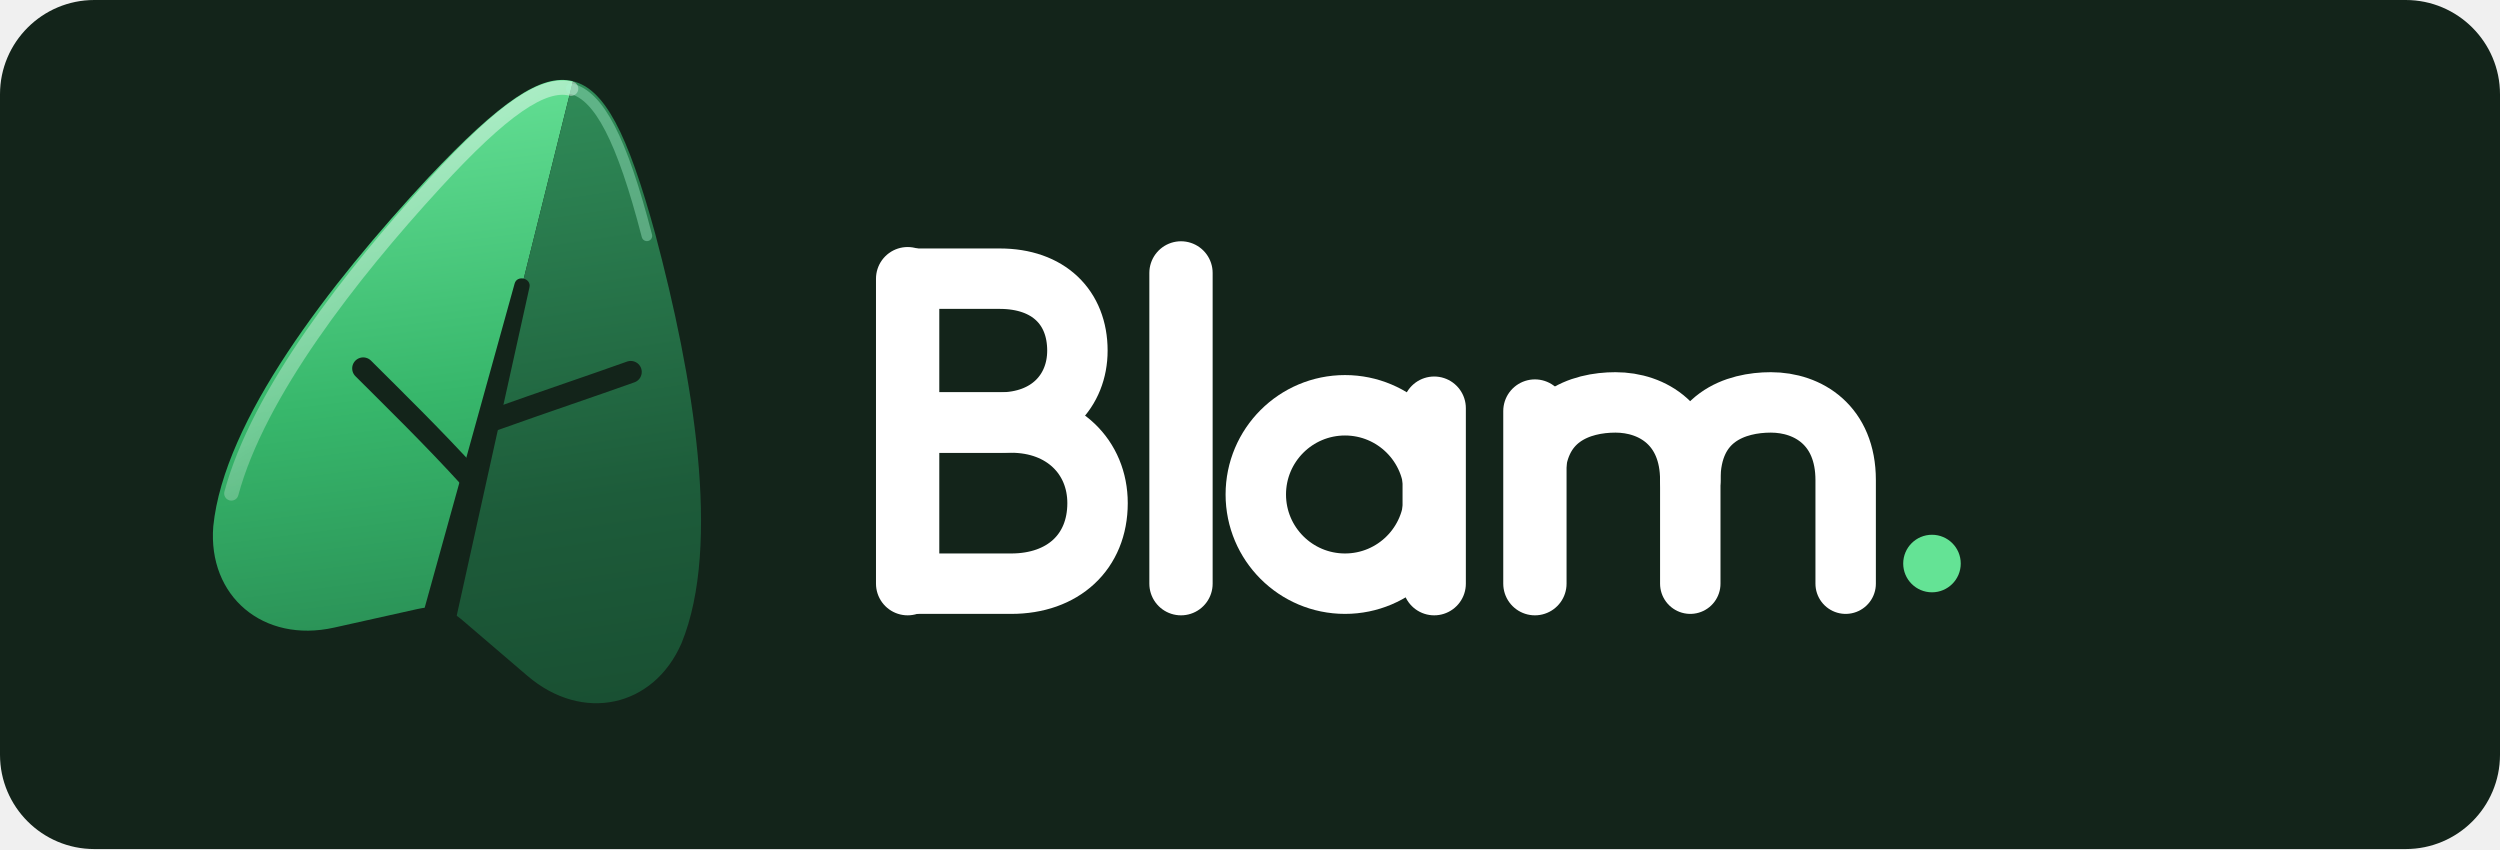
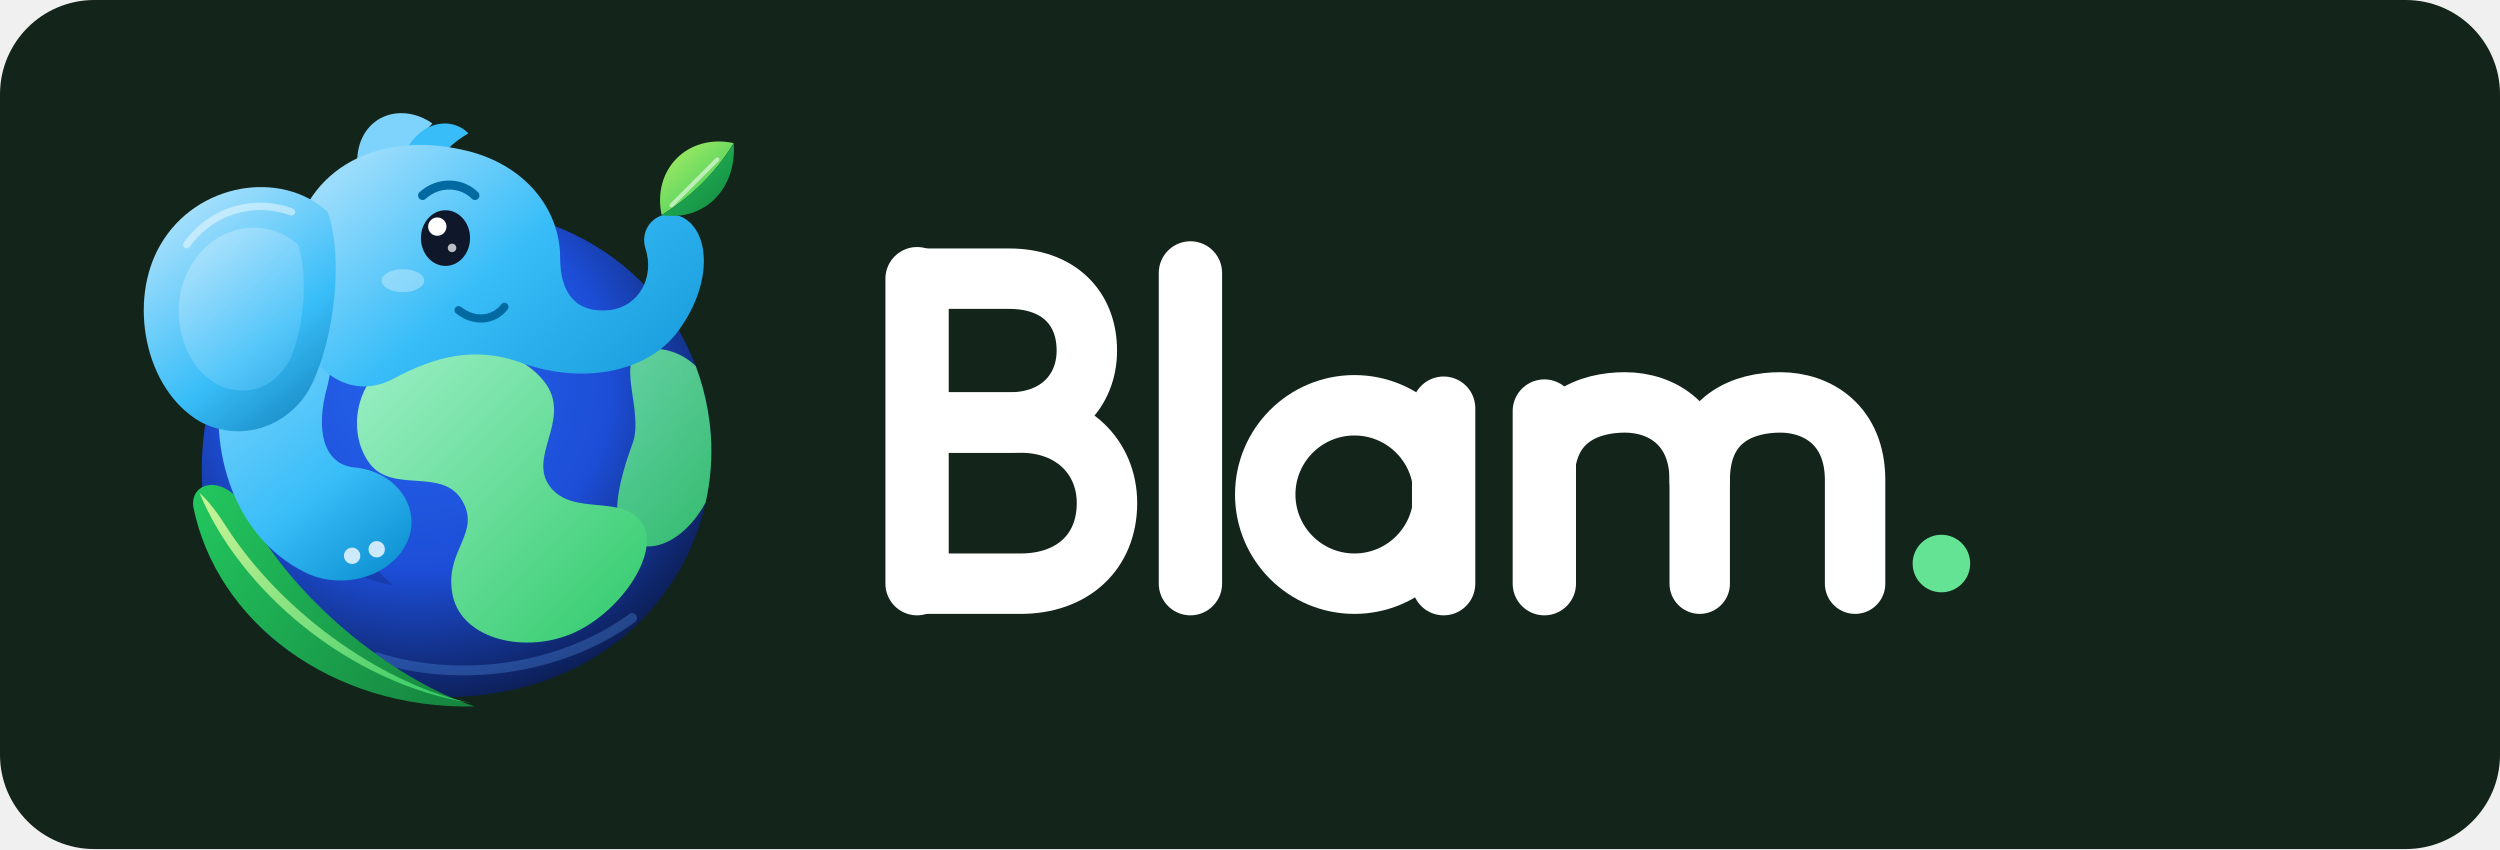
<svg xmlns="http://www.w3.org/2000/svg" viewBox="0 0 1060 360" width="1060" height="360">
  <rect width="1060" height="360" rx="40" fill="#13241A" />
-   <g transform="translate(36, 28) scale(0.58)">
+   <g transform="translate(26, 20) scale(0.62)">
    <defs>
-       <linearGradient id="hd-left" x1="130" y1="76" x2="256" y2="400" gradientUnits="userSpaceOnUse">
-         <stop offset="0%" stop-color="#6CE79C" />
-         <stop offset="55%" stop-color="#37B76B" />
-         <stop offset="100%" stop-color="#278751" />
+       <radialGradient id="hd-globe" cx="42%" cy="36%" r="68%">
+         <stop offset="0%" stop-color="#2563EB" />
+         <stop offset="56%" stop-color="#1D4ED8" />
+         <stop offset="100%" stop-color="#0B1B4D" />
+       </radialGradient>
+       <linearGradient id="hd-land" x1="200" y1="200" x2="420" y2="420" gradientUnits="userSpaceOnUse">
+         <stop offset="0%" stop-color="#A7F3D0" />
+         <stop offset="100%" stop-color="#22C55E" />
      </linearGradient>
-       <linearGradient id="hd-right" x1="256" y1="76" x2="390" y2="400" gradientUnits="userSpaceOnUse">
-         <stop offset="0%" stop-color="#2F8A57" />
-         <stop offset="60%" stop-color="#1D5C3A" />
-         <stop offset="100%" stop-color="#184C30" />
+       <linearGradient id="hd-cradle-a" x1="110" y1="290" x2="290" y2="445" gradientUnits="userSpaceOnUse">
+         <stop offset="0%" stop-color="#D9F99D" />
+         <stop offset="100%" stop-color="#22C55E" />
      </linearGradient>
-       <linearGradient id="hd-rim" x1="160" y1="76" x2="350" y2="260" gradientUnits="userSpaceOnUse">
-         <stop offset="0%" stop-color="#FFFFFF" stop-opacity="0.58" />
-         <stop offset="100%" stop-color="#FFFFFF" stop-opacity="0" />
+       <linearGradient id="hd-cradle-b" x1="110" y1="320" x2="290" y2="445" gradientUnits="userSpaceOnUse">
+         <stop offset="0%" stop-color="#22C55E" />
+         <stop offset="100%" stop-color="#15803D" />
      </linearGradient>
-       <mask id="hd-vein-mask">
-         <rect x="0" y="0" width="512" height="512" fill="white" />
-         <path d="M247 368 L252 178 C252 173, 260 173, 260 178 L265 368 Z" fill="black" />
-         <path d="M254 282 C230 266, 206 252, 186 240" fill="none" stroke="black" stroke-width="11.5" stroke-linecap="round" />
-         <path d="M258 250 C282 234, 304 220, 322 208" fill="none" stroke="black" stroke-width="11.5" stroke-linecap="round" />
-       </mask>
+       <linearGradient id="hd-el" x1="120" y1="90" x2="380" y2="380" gradientUnits="userSpaceOnUse">
+         <stop offset="0%" stop-color="#E0F2FE" />
+         <stop offset="46%" stop-color="#38BDF8" />
+         <stop offset="100%" stop-color="#0284C7" />
+       </linearGradient>
+       <linearGradient id="hd-arm" x1="130" y1="220" x2="250" y2="370" gradientUnits="userSpaceOnUse">
+         <stop offset="0%" stop-color="#7DD3FC" />
+         <stop offset="55%" stop-color="#38BDF8" />
+         <stop offset="100%" stop-color="#0284C7" />
+       </linearGradient>
+       <linearGradient id="hd-ear" x1="85" y1="130" x2="210" y2="290" gradientUnits="userSpaceOnUse">
+         <stop offset="0%" stop-color="#BAE6FD" />
+         <stop offset="55%" stop-color="#38BDF8" />
+         <stop offset="100%" stop-color="#0369A1" />
+       </linearGradient>
+       <linearGradient id="hd-ear-in" x1="100" y1="150" x2="185" y2="255" gradientUnits="userSpaceOnUse">
+         <stop offset="0%" stop-color="#E0F2FE" />
+         <stop offset="100%" stop-color="#38BDF8" />
+       </linearGradient>
+       <linearGradient id="hd-leaf-l" x1="395" y1="88" x2="445" y2="144" gradientUnits="userSpaceOnUse">
+         <stop offset="0%" stop-color="#BEF264" />
+         <stop offset="100%" stop-color="#22C55E" />
+       </linearGradient>
+       <linearGradient id="hd-leaf-r" x1="400" y1="90" x2="448" y2="144" gradientUnits="userSpaceOnUse">
+         <stop offset="0%" stop-color="#22C55E" />
+         <stop offset="100%" stop-color="#15803D" />
+       </linearGradient>
+       <clipPath id="hd-earth-clip">
+         <path d="M276 134 C358 134, 424 192, 430 272 C434 328, 404 388, 344 416 C288 442, 212 438, 162 396 C122 362, 110 302, 126 244 C144 178, 202 134, 276 134 Z" />
+       </clipPath>
    </defs>
-     <g transform="translate(272, 238) scale(1.40) translate(-235.6, -257.0) translate(0, 22) rotate(14 256 234)">
-       <g mask="url(#hd-vein-mask)">
-         <path d="M256 68 C239 68, 222 87, 195 135 C158 202, 122 284, 130 339 C136 375, 170 392, 204 375 L244 355 C250 352, 256 351, 256 351 L256 68 Z" fill="url(#hd-left)" />
-         <path d="M256 68 C273 68, 290 87, 317 135 C354 202, 390 284, 382 339 C376 375, 342 392, 308 375 L268 355 C262 352, 256 351, 256 351 L256 68 Z" fill="url(#hd-right)" />
-         <path d="M256 72 C241 72, 224 91, 199 137 C168 194, 136 266, 135 320" fill="none" stroke="url(#hd-rim)" stroke-width="7.5" stroke-linecap="round" />
-         <path d="M256 72 C271 72, 288 91, 313 137" fill="none" stroke="#A7F3D0" stroke-opacity="0.40" stroke-width="5.5" stroke-linecap="round" />
+     <g transform="translate(256, 256) scale(1.12) translate(-262, -264)">
+       <path d="M276 134 C358 134, 424 192, 430 272 C434 328, 404 388, 344 416 C288 442, 212 438, 162 396 C122 362, 110 302, 126 244 C144 178, 202 134, 276 134 Z" fill="url(#hd-globe)" />
+       <g clip-path="url(#hd-earth-clip)">
+         <path d="M236 226 C268 208, 314 218, 330 242 C344 264, 318 286, 332 304 C346 322, 376 308, 388 326 C400 344, 374 382, 344 394 C314 406, 276 396, 272 368 C268 342, 290 332, 278 312 C266 292, 236 308, 222 290 C208 272, 212 240, 236 226 Z" fill="url(#hd-land)" />
+         <path d="M390 220 C418 216, 442 244, 436 286 C430 324, 402 348, 382 338 C366 330, 374 300, 382 278 C390 258, 370 224, 390 220 Z" fill="url(#hd-land)" fill-opacity="0.90" />
+         <path d="M226 408 C276 424, 338 416, 382 384" fill="none" stroke="#60A5FA" stroke-opacity="0.28" stroke-width="6" stroke-linecap="round" />
      </g>
+       <path d="M114 316 C128 386, 198 440, 286 438 C242 424, 178 378, 146 318 C134 296, 112 300, 114 316 Z" fill="url(#hd-cradle-b)" />
+       <path d="M118 308 C142 366, 208 424, 284 436 C234 426, 170 384, 134 328 C124 312, 116 306, 118 308 Z" fill="url(#hd-cradle-a)" />
+       <path d="M148 256 C158 314, 194 358, 236 364 C210 342, 190 302, 186 254 Z" fill="#0B1B4D" fill-opacity="0.24" />
+       <path d="M214 106 C214 78, 240 68, 260 82 C252 90, 248 98, 250 106 Z" fill="#7DD3FC" />
+       <path d="M244 98 C254 80, 272 78, 282 88 C272 94, 266 100, 262 108 Z" fill="#38BDF8" />
+       <path d="M134 224 C120 278, 138 334, 182 356 C206 368, 238 358, 246 334 C252 314, 236 294, 212 292 C194 290, 188 270, 196 242 L202 214 Z" fill="url(#hd-arm)" />
+       <circle cx="226" cy="342" r="5" fill="#E0F2FE" fill-opacity="0.90" />
+       <circle cx="211" cy="346" r="5" fill="#E0F2FE" fill-opacity="0.90" />
+       <path d="M174 164 C178 112, 224 86, 278 98 C316 106, 338 134, 338 164 C338 186, 348 198, 368 196 C386 194, 396 176, 390 158 C386 144, 400 132, 414 140 C430 150, 430 180, 412 206 C394 234, 352 242, 314 228 C286 218, 262 224, 236 238 C206 254, 170 228, 174 164 Z" fill="url(#hd-el)" />
+       <path d="M400 138 C394 110, 416 88, 444 94 C432 114, 416 128, 400 138 Z" fill="url(#hd-leaf-l)" />
+       <path d="M400 138 C416 128, 432 114, 444 94 C446 122, 426 142, 400 138 Z" fill="url(#hd-leaf-r)" />
+       <path d="M406 132 L434 104" fill="none" stroke="#FFFFFF" stroke-opacity="0.55" stroke-width="2.5" stroke-linecap="round" />
+       <path d="M254 126 C264 117, 278 118, 286 126" fill="none" stroke="#0369A1" stroke-width="5.5" stroke-linecap="round" />
+       <ellipse cx="268" cy="152" rx="15" ry="17" fill="#0F172A" />
+       <circle cx="263" cy="145" r="5.6" fill="#FFFFFF" />
+       <circle cx="272" cy="158" r="2.6" fill="#FFFFFF" fill-opacity="0.72" />
+       <ellipse cx="242" cy="178" rx="13" ry="7" fill="#FFFFFF" fill-opacity="0.32" />
+       <path d="M276 196 C286 204, 298 202, 304 194" fill="none" stroke="#0369A1" stroke-width="5" stroke-linecap="round" />
+       <path d="M196 136 C168 110, 116 118, 94 156 C74 190, 84 244, 118 264 C144 278, 174 266, 186 242 C200 214, 206 164, 196 136 Z" fill="url(#hd-ear)" />
+       <path d="M178 156 C158 138, 126 144, 112 170 C98 194, 106 230, 130 242 C148 250, 166 242, 174 224 C182 204, 184 174, 178 156 Z" fill="url(#hd-ear-in)" fill-opacity="0.48" />
+       <path d="M110 156 C126 134, 152 128, 174 136" fill="none" stroke="#FFFFFF" stroke-opacity="0.45" stroke-width="4.5" stroke-linecap="round" />
    </g>
  </g>
-   <g transform="translate(358, 84) scale(1.22)">
+   <g transform="translate(362, 84) scale(1.22)">
    <g id="wordmark-Blam">
      <path d="M22 28 L22 134" fill="none" stroke="#FFFFFF" stroke-width="22" stroke-linecap="round" />
      <path d="M22 28 L54 28 C71 28, 81 38, 81 53 C81 67, 71 78, 54 78 L22 78" fill="none" stroke="#FFFFFF" stroke-width="21" stroke-linecap="round" stroke-linejoin="round" />
      <path d="M22 78 L58 78 C76 78, 88 90, 88 106 C88 123, 76 134, 58 134 L22 134" fill="none" stroke="#FFFFFF" stroke-width="21" stroke-linecap="round" stroke-linejoin="round" />
      <path d="M117 26 L117 134" fill="none" stroke="#FFFFFF" stroke-width="22" stroke-linecap="round" />
      <circle cx="174" cy="103" r="31" fill="none" stroke="#FFFFFF" stroke-width="21" />
      <path d="M205 73 L205 134" fill="none" stroke="#FFFFFF" stroke-width="22" stroke-linecap="round" />
      <path d="M240 134 L240 74" fill="none" stroke="#FFFFFF" stroke-width="22" stroke-linecap="round" />
      <path d="M240 98 C240 76, 256 71, 268 71 C281 71, 294 79, 294 98 L294 134" fill="none" stroke="#FFFFFF" stroke-width="21" stroke-linecap="round" stroke-linejoin="round" />
      <path d="M294 98 C294 76, 310 71, 322 71 C335 71, 348 79, 348 98 L348 134" fill="none" stroke="#FFFFFF" stroke-width="21" stroke-linecap="round" stroke-linejoin="round" />
      <circle cx="378" cy="127" r="10" fill="#64E395" />
    </g>
  </g>
</svg>
